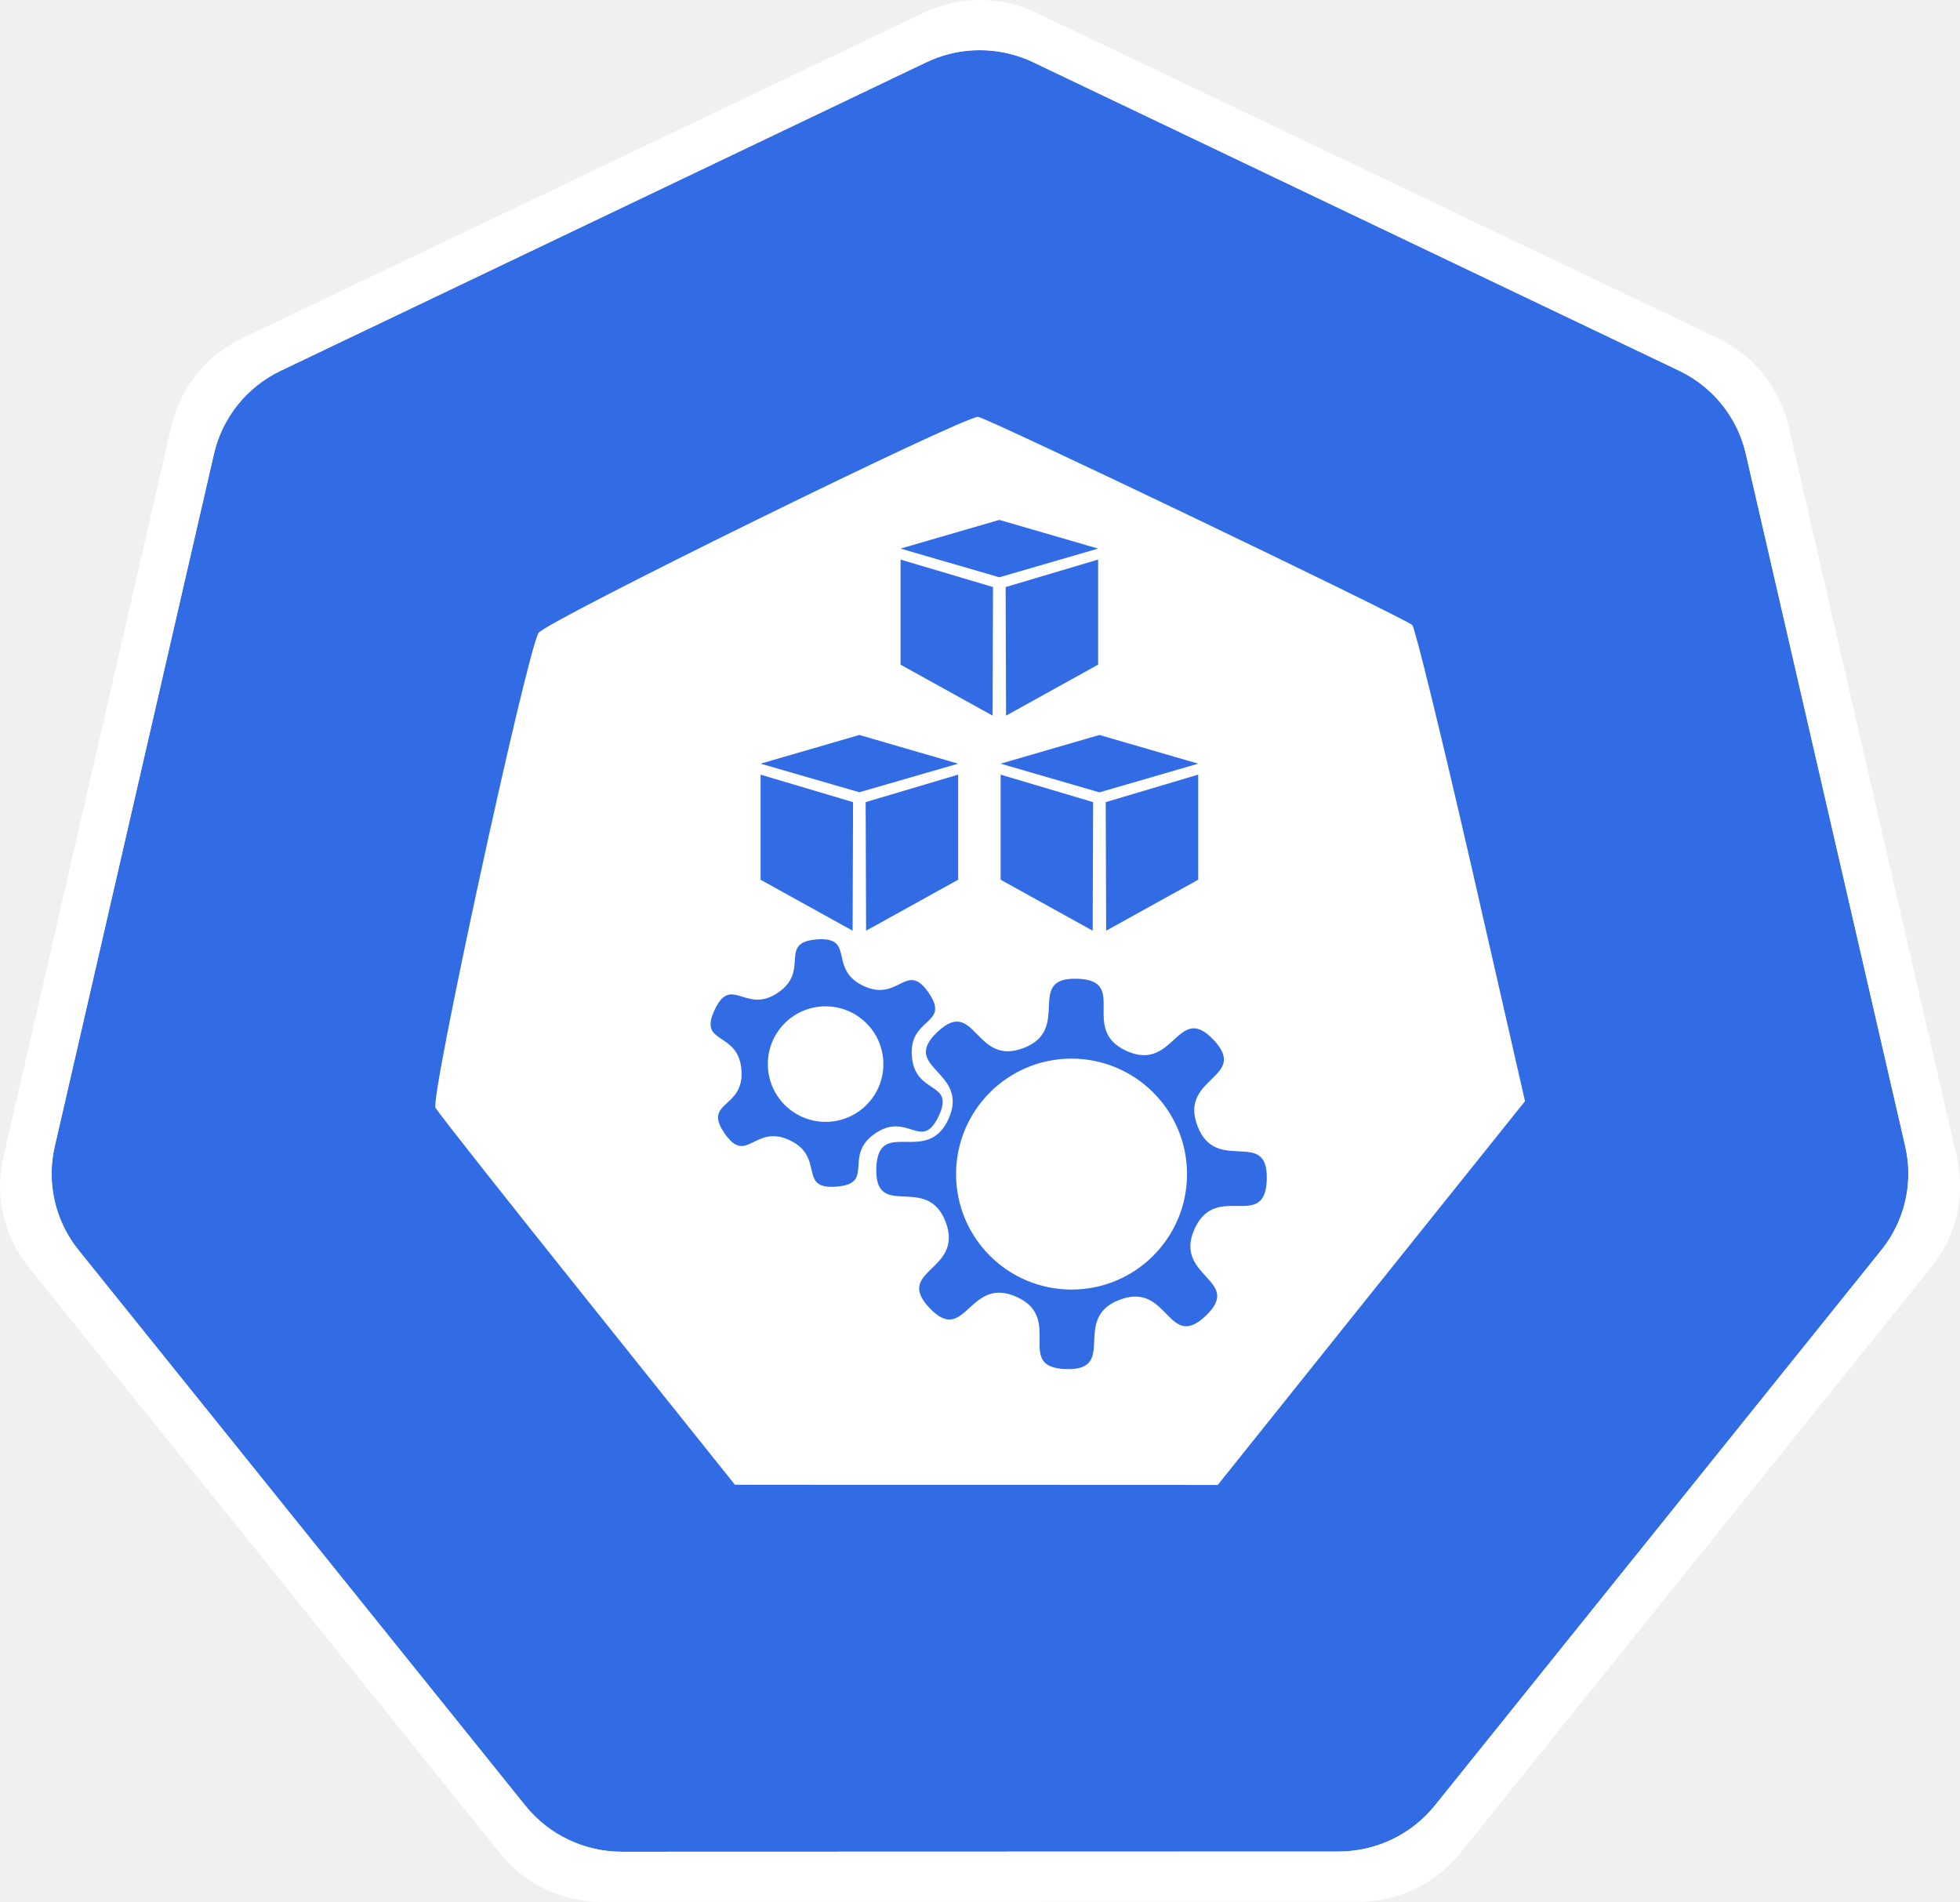
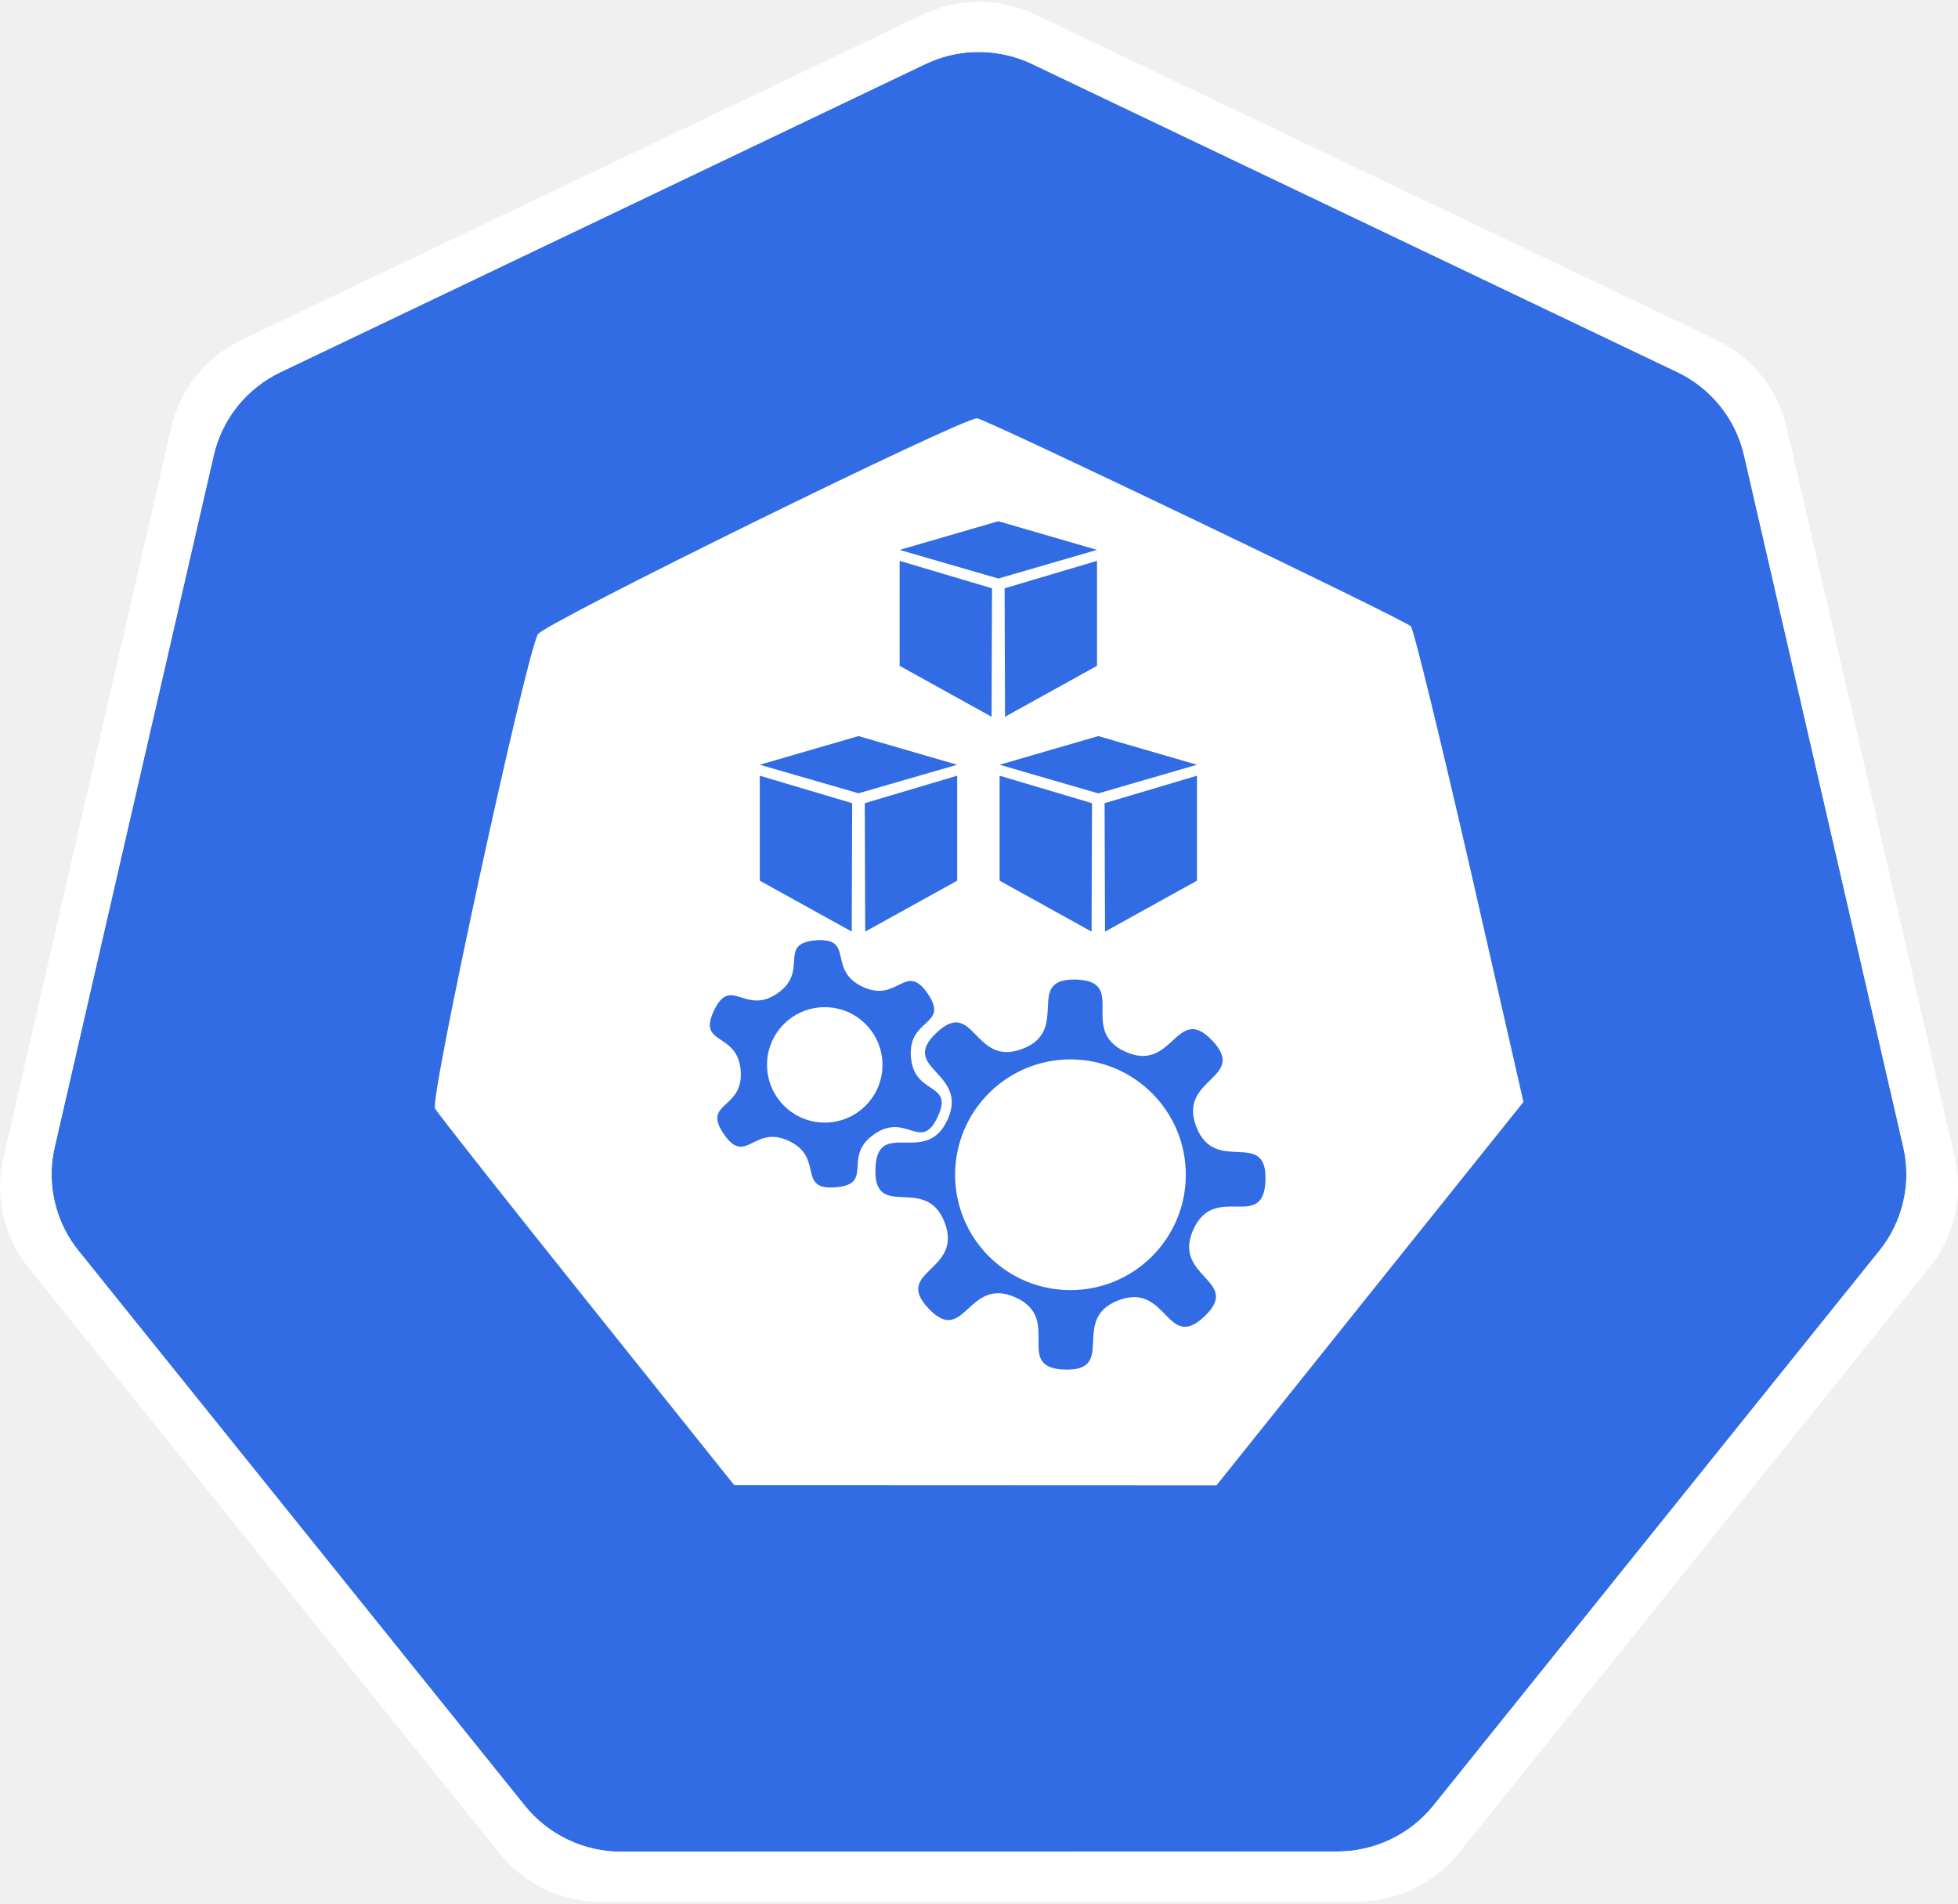
- <svg xmlns="http://www.w3.org/2000/svg" width="18.035mm" height="17.5mm" viewBox="0 0 18.035 17.5" version="1.1" id="svg13826">
+ <svg xmlns="http://www.w3.org/2000/svg" width="144" height="140" viewBox="0 0 18.035 17.5" version="1.1" id="svg13826">
  <defs id="defs13820" />
  <g id="layer1" transform="translate(-0.9926264,-1.174181)">
    <g id="g70" transform="matrix(1.014889,0,0,1.014889,16.90215,-2.698726)">
      <path id="path3055" d="m -6.849,4.272 a 1.119,1.11 0 0 0 -0.429,0.109 l -5.852,2.796 a 1.119,1.11 0 0 0 -0.606,0.753 l -1.444,6.281 a 1.119,1.11 0 0 0 0.152,0.851 1.119,1.11 0 0 0 0.064,0.088 l 4.051,5.037 a 1.119,1.11 0 0 0 0.875,0.418 l 6.496,-0.002 a 1.119,1.11 0 0 0 0.875,-0.417 L 1.382,15.149 A 1.119,1.11 0 0 0 1.598,14.21 L 0.152,7.929 A 1.119,1.11 0 0 0 -0.453,7.176 L -6.307,4.381 A 1.119,1.11 0 0 0 -6.849,4.272 Z" style="fill:#326ce5;fill-opacity:1;stroke:none;stroke-width:0;stroke-miterlimit:4;stroke-dasharray:none;stroke-opacity:1" />
      <path id="path3054-2-9" d="M -6.852,3.818 A 1.181,1.172 0 0 0 -7.304,3.933 l -6.179,2.951 a 1.181,1.172 0 0 0 -0.639,0.795 l -1.524,6.631 a 1.181,1.172 0 0 0 0.16,0.899 1.181,1.172 0 0 0 0.067,0.093 l 4.276,5.317 a 1.181,1.172 0 0 0 0.924,0.441 l 6.858,-0.002 a 1.181,1.172 0 0 0 0.924,-0.44 l 4.275,-5.318 a 1.181,1.172 0 0 0 0.228,-0.991 L 0.539,7.678 A 1.181,1.172 0 0 0 -0.1,6.883 L -6.279,3.932 A 1.181,1.172 0 0 0 -6.852,3.818 Z m 0.003,0.455 a 1.119,1.11 0 0 1 0.543,0.109 l 5.853,2.795 A 1.119,1.11 0 0 1 0.152,7.929 L 1.598,14.21 a 1.119,1.11 0 0 1 -0.216,0.939 l -4.049,5.037 a 1.119,1.11 0 0 1 -0.875,0.417 l -6.496,0.002 a 1.119,1.11 0 0 1 -0.875,-0.418 l -4.051,-5.037 a 1.119,1.11 0 0 1 -0.064,-0.088 1.119,1.11 0 0 1 -0.152,-0.851 l 1.444,-6.281 a 1.119,1.11 0 0 1 0.606,-0.753 l 5.852,-2.796 a 1.119,1.11 0 0 1 0.429,-0.109 z" style="color:#000000;font-style:normal;font-variant:normal;font-weight:normal;font-stretch:normal;font-size:medium;line-height:normal;font-family:Sans;-inkscape-font-specification:Sans;text-indent:0;text-align:start;text-decoration:none;text-decoration-line:none;letter-spacing:normal;word-spacing:normal;text-transform:none;writing-mode:lr-tb;direction:ltr;baseline-shift:baseline;text-anchor:start;display:inline;overflow:visible;visibility:visible;fill:#ffffff;fill-opacity:1;fill-rule:nonzero;stroke:none;stroke-width:0;stroke-miterlimit:4;stroke-dasharray:none;marker:none;enable-background:accumulate" />
    </g>
    <path id="path1994" d="M 9.992,5.01 C 9.854,5.006 5.997,6.902 5.947,6.999 c -0.121,0.234 -0.999,4.282 -0.947,4.369 0.03,0.051 0.662,0.852 1.405,1.78 l 1.35,1.688 2.221,9.31e-4 2.222,9.31e-4 1.413,-1.766 1.414,-1.765 -0.495,-2.169 C 14.256,7.946 14.013,6.95 13.988,6.926 13.919,6.86 10.067,5.013 9.992,5.01 Z m 0.196,0.948 0.909,0.264 -0.909,0.264 -0.909,-0.264 z m -0.909,0.365 0.851,0.253 -0.004,1.183 -0.847,-0.469 z m 1.818,0 0,0.967 -0.847,0.469 -0.004,-1.183 z M 8.9,7.937 9.809,8.201 8.9,8.464 7.991,8.201 Z m 2.209,0 0.909,0.264 -0.909,0.264 -0.909,-0.264 z m -3.118,0.365 0.851,0.253 -0.004,1.183 -0.847,-0.469 z m 1.818,0 0,0.967 -0.847,0.469 -0.004,-1.183 z m 0.391,0 0.851,0.253 -0.004,1.183 -0.847,-0.469 z m 1.818,0 0,0.967 -0.847,0.469 -0.004,-1.183 z m -3.45,1.515 c 0.271,0.01 0.061,0.282 0.368,0.428 0.328,0.156 0.395,-0.235 0.601,0.063 0.206,0.299 -0.183,0.223 -0.154,0.585 0.029,0.362 0.402,0.225 0.246,0.553 -0.156,0.328 -0.285,-0.048 -0.584,0.158 -0.299,0.206 0.006,0.46 -0.355,0.489 -0.362,0.029 -0.102,-0.27 -0.429,-0.426 -0.328,-0.156 -0.395,0.235 -0.601,-0.064 -0.206,-0.299 0.184,-0.223 0.155,-0.585 -0.029,-0.362 -0.402,-0.225 -0.246,-0.553 0.156,-0.328 0.285,0.048 0.584,-0.158 0.299,-0.206 -0.006,-0.46 0.356,-0.489 0.022,-0.002 0.042,-0.002 0.06,-0.002 z m 2.336,0.363 c 0.483,0.014 0.015,0.467 0.456,0.665 0.441,0.198 0.467,-0.454 0.799,-0.103 0.332,0.351 -0.32,0.341 -0.148,0.792 0.172,0.452 0.652,0.009 0.638,0.493 -0.014,0.483 -0.467,0.015 -0.665,0.456 -0.198,0.441 0.454,0.467 0.103,0.799 -0.351,0.332 -0.34,-0.32 -0.792,-0.148 -0.452,0.172 -0.009,0.652 -0.493,0.638 -0.483,-0.014 -0.015,-0.467 -0.456,-0.665 -0.441,-0.198 -0.468,0.454 -0.8,0.103 -0.332,-0.351 0.32,-0.34 0.148,-0.792 -0.172,-0.452 -0.652,-0.009 -0.638,-0.493 0.014,-0.483 0.467,-0.015 0.665,-0.456 0.198,-0.441 -0.454,-0.467 -0.103,-0.799 0.351,-0.332 0.341,0.32 0.792,0.148 0.452,-0.172 0.009,-0.652 0.493,-0.638 z m -2.315,0.254 c -0.294,9e-5 -0.532,0.238 -0.531,0.532 7.99e-5,0.293 0.238,0.531 0.531,0.531 0.294,1.59e-4 0.532,-0.238 0.532,-0.531 1.601e-4,-0.294 -0.238,-0.532 -0.532,-0.532 z m 2.264,0.481 c -0.587,-1.96e-4 -1.063,0.476 -1.063,1.063 5e-5,0.587 0.476,1.062 1.063,1.062 0.587,-5.8e-5 1.062,-0.476 1.062,-1.062 1.9e-4,-0.587 -0.475,-1.062 -1.062,-1.063 z" style="opacity:1;fill:#ffffff;fill-opacity:1;stroke:#eeeeee;stroke-width:0;stroke-miterlimit:10;stroke-dasharray:none;stroke-dashoffset:11.236;stroke-opacity:1" />
  </g>
</svg>
